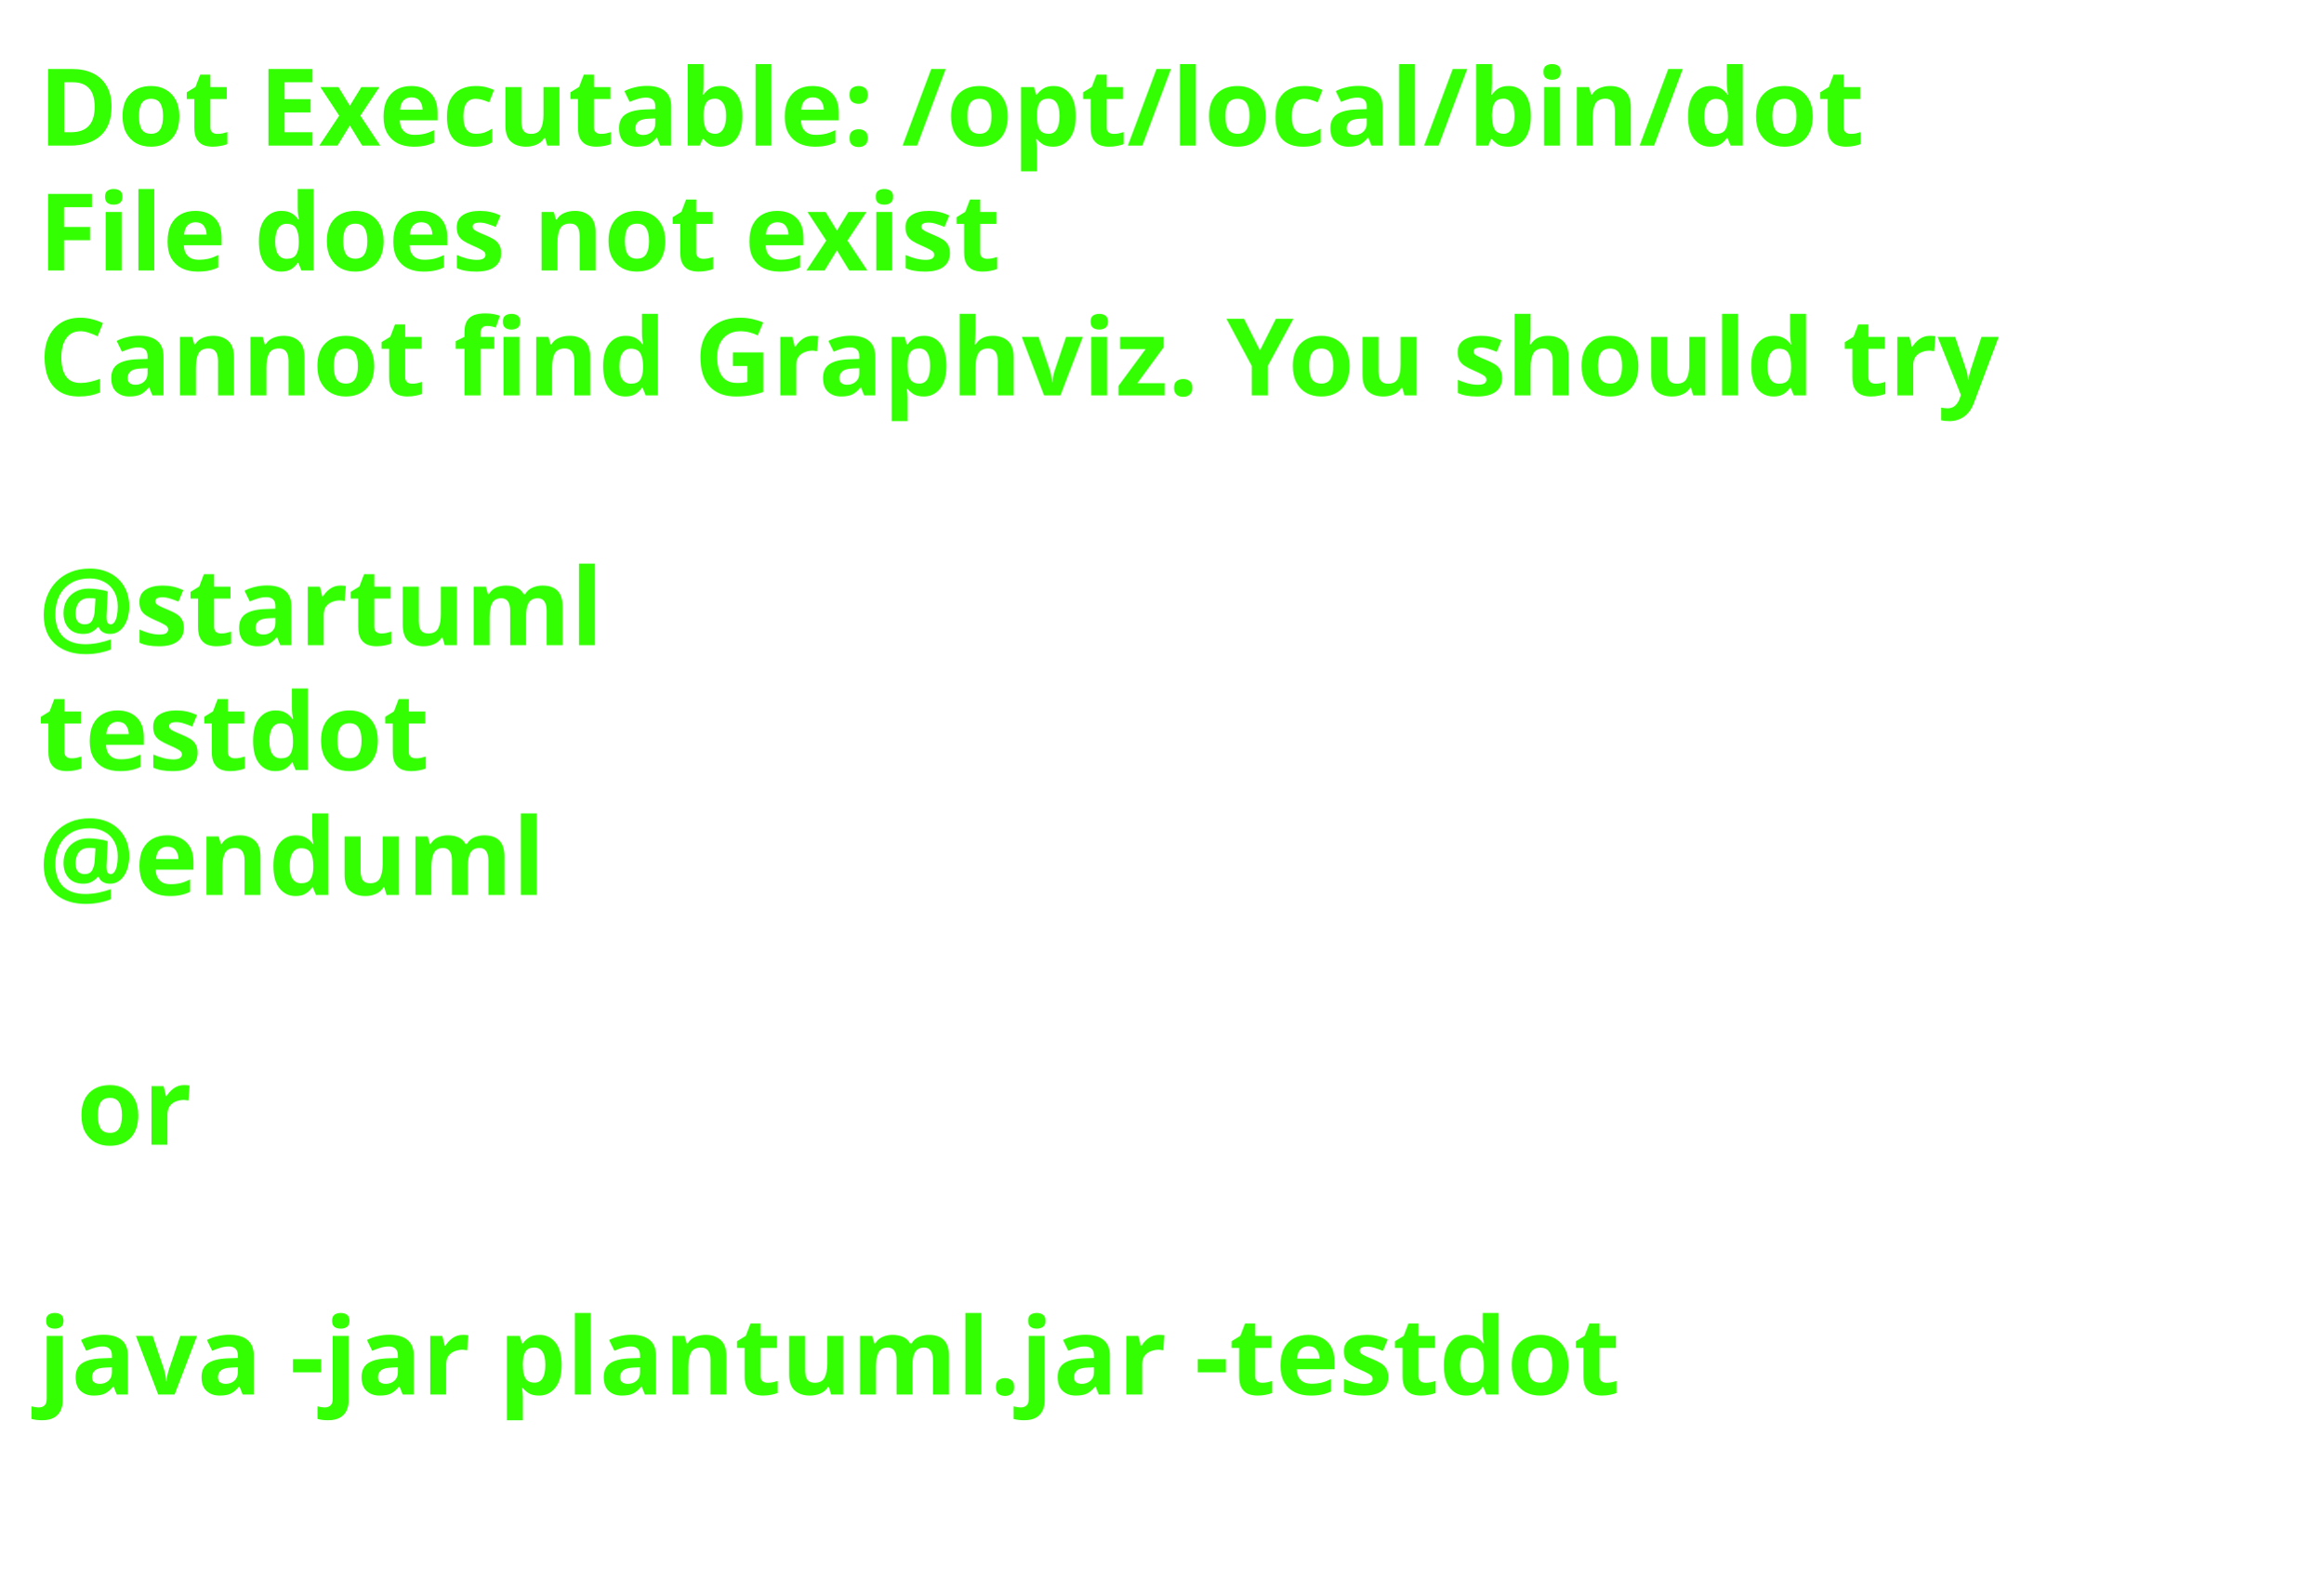
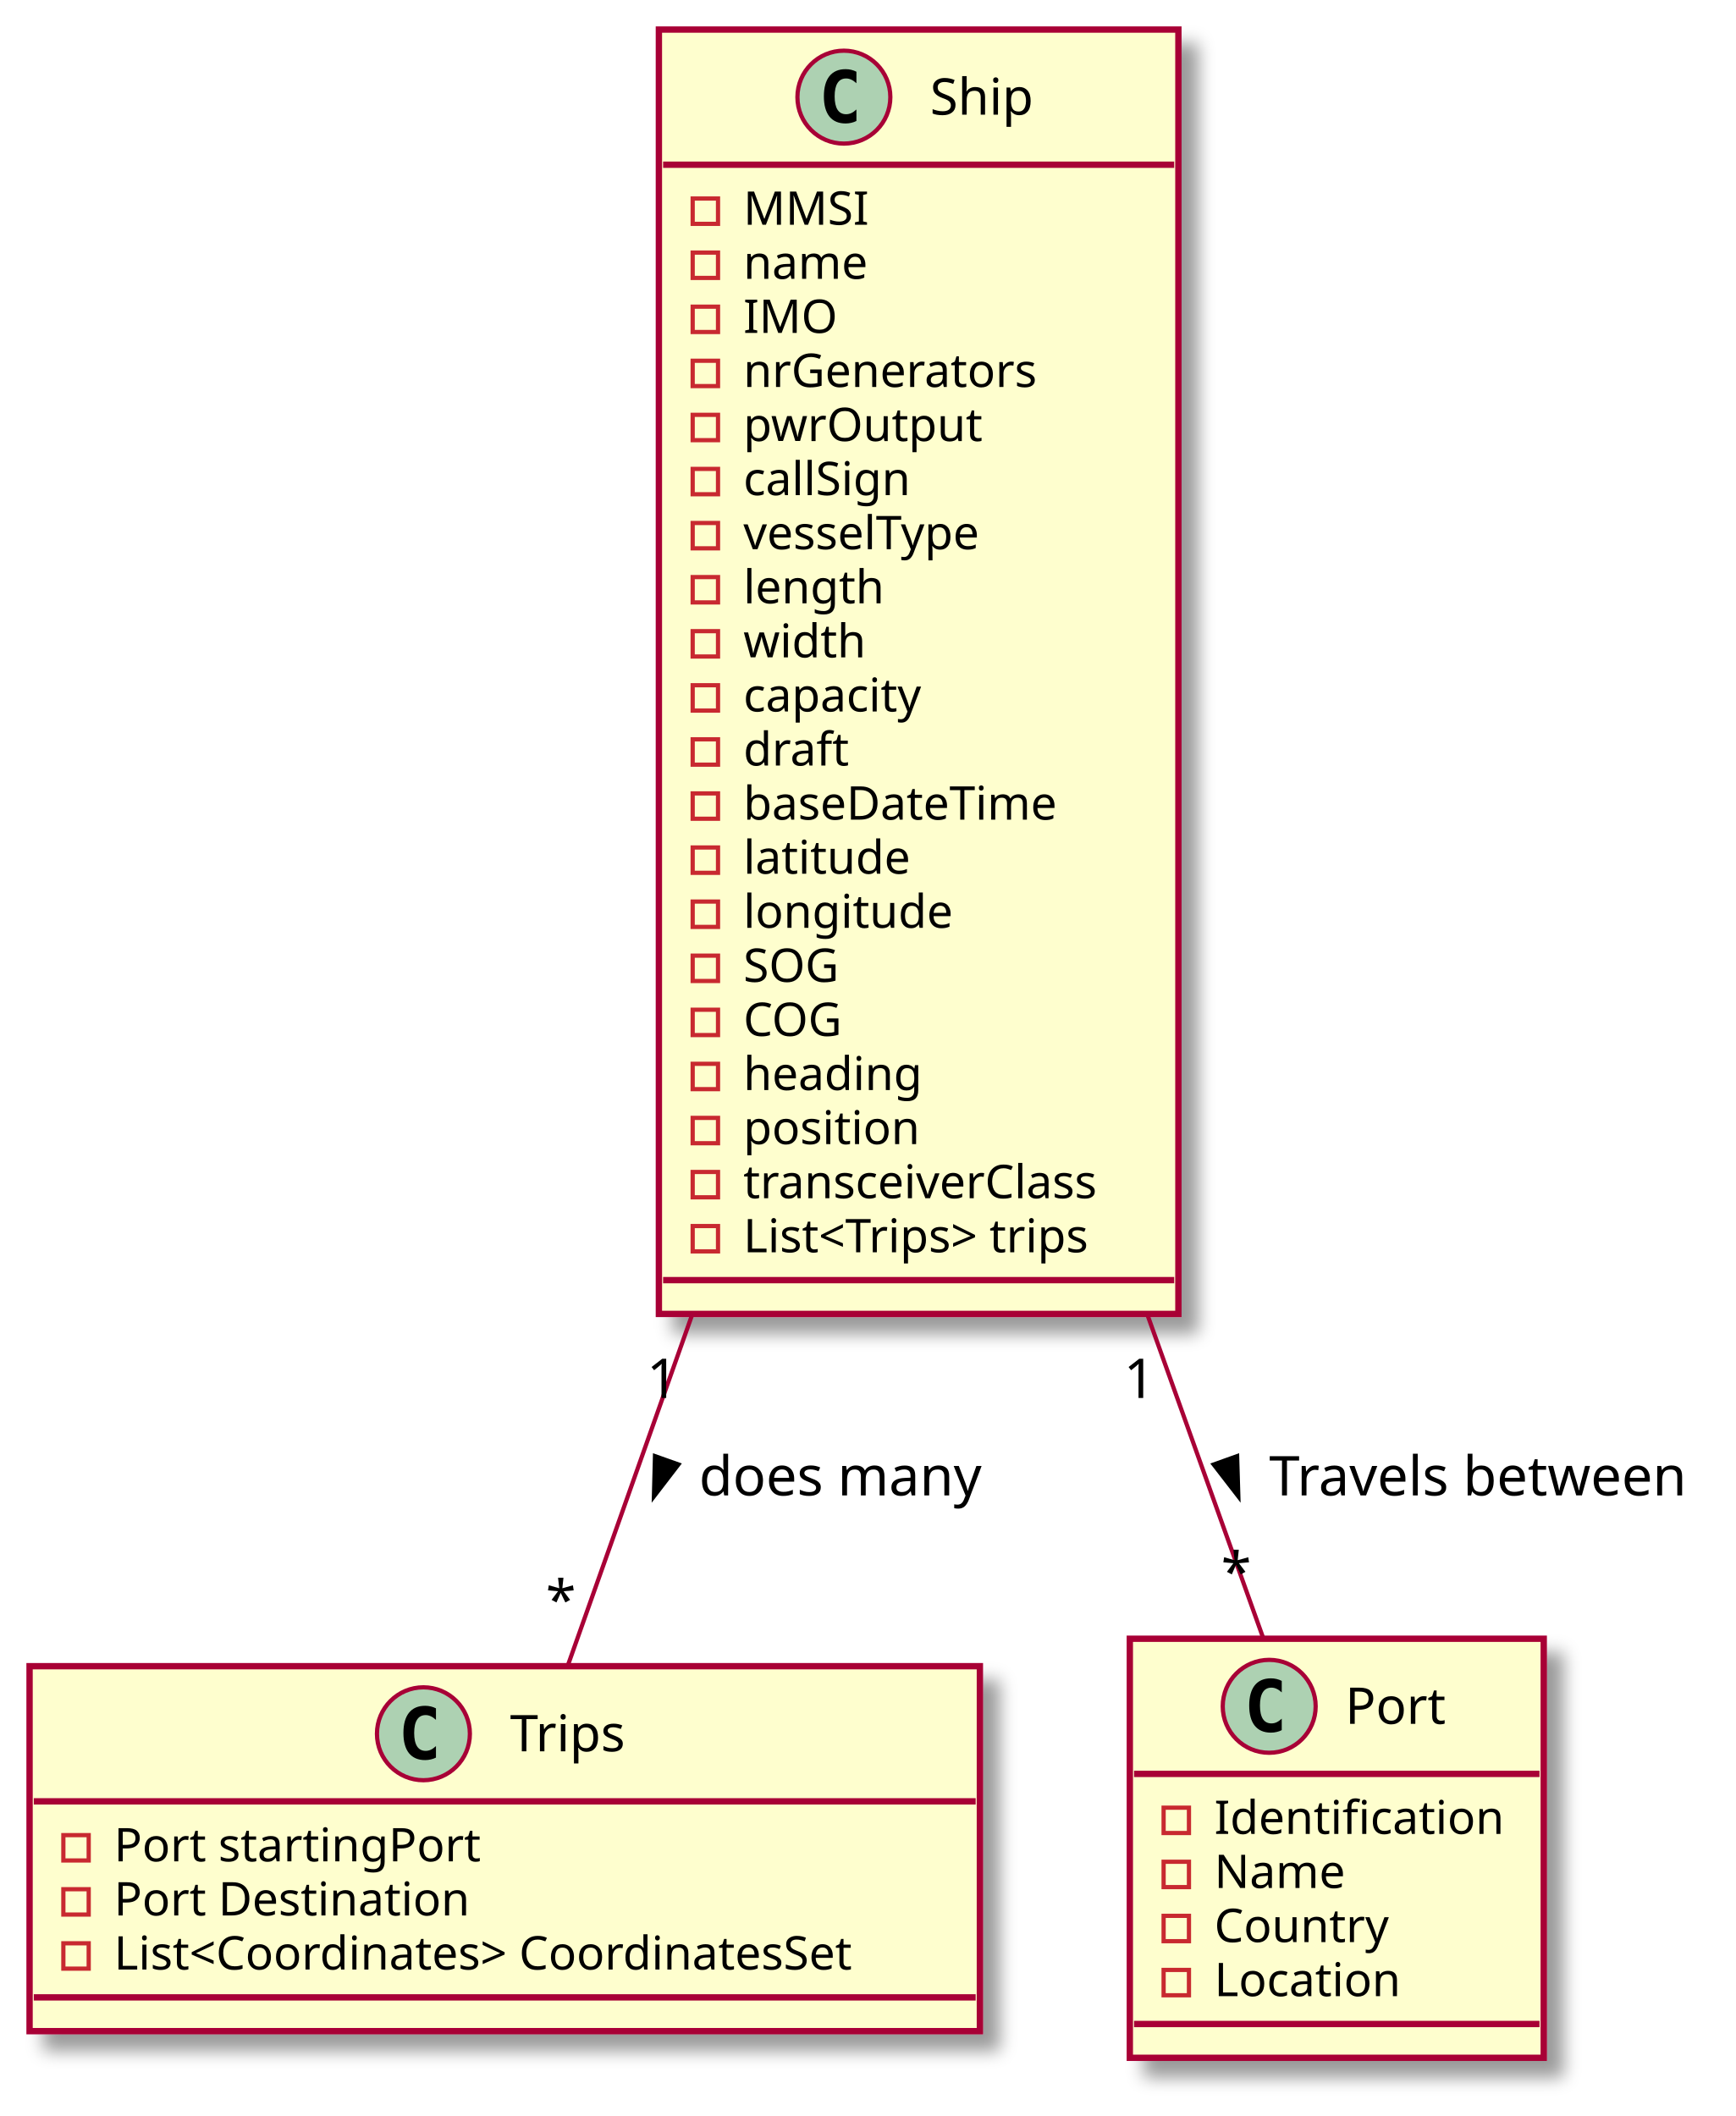
- <svg xmlns="http://www.w3.org/2000/svg" contentScriptType="application/ecmascript" contentStyleType="text/css" height="206px" preserveAspectRatio="none" style="width:303px;height:206px;background:#FFFFFF;" version="1.1" viewBox="0 0 303 206" width="303px" zoomAndPan="magnify">
-   <defs />
+ <svg xmlns="http://www.w3.org/2000/svg" contentScriptType="application/ecmascript" contentStyleType="text/css" height="501px" preserveAspectRatio="none" style="width:411px;height:501px;background:#FFFFFF;" version="1.1" viewBox="0 0 411 501" width="411px" zoomAndPan="magnify">
+   <defs>
+     <filter height="300%" id="f1nf0ixhhqcmrw" width="300%" x="-1" y="-1">
+       <feGaussianBlur result="blurOut" stdDeviation="2.0" />
+       <feColorMatrix in="blurOut" result="blurOut2" type="matrix" values="0 0 0 0 0 0 0 0 0 0 0 0 0 0 0 0 0 0 .4 0" />
+       <feOffset dx="4.0" dy="4.0" in="blurOut2" result="blurOut3" />
+       <feBlend in="SourceGraphic" in2="blurOut3" mode="normal" />
+     </filter>
+   </defs>
  <g>
-     <text fill="#33FF02" font-family="sans-serif" font-size="14" font-weight="bold" lengthAdjust="spacing" textLength="261" x="5" y="19">Dot Executable: /opt/local/bin/dot</text>
-     <text fill="#33FF02" font-family="sans-serif" font-size="14" font-weight="bold" lengthAdjust="spacing" textLength="145" x="5" y="35.297">File does not exist</text>
-     <text fill="#33FF02" font-family="sans-serif" font-size="14" font-weight="bold" lengthAdjust="spacing" textLength="291" x="5" y="51.594">Cannot find Graphviz. You should try</text>
-     <text fill="#33FF02" font-family="sans-serif" font-size="14" font-weight="bold" lengthAdjust="spacing" textLength="0" x="10" y="67.891" />
-     <text fill="#33FF02" font-family="sans-serif" font-size="14" font-weight="bold" lengthAdjust="spacing" textLength="79" x="5" y="84.188">@startuml</text>
-     <text fill="#33FF02" font-family="sans-serif" font-size="14" font-weight="bold" lengthAdjust="spacing" textLength="57" x="5" y="100.484">testdot</text>
-     <text fill="#33FF02" font-family="sans-serif" font-size="14" font-weight="bold" lengthAdjust="spacing" textLength="72" x="5" y="116.781">@enduml</text>
-     <text fill="#33FF02" font-family="sans-serif" font-size="14" font-weight="bold" lengthAdjust="spacing" textLength="0" x="10" y="133.078" />
-     <text fill="#33FF02" font-family="sans-serif" font-size="14" font-weight="bold" lengthAdjust="spacing" textLength="17" x="10" y="149.375">or</text>
-     <text fill="#33FF02" font-family="sans-serif" font-size="14" font-weight="bold" lengthAdjust="spacing" textLength="0" x="10" y="165.672" />
-     <text fill="#33FF02" font-family="sans-serif" font-size="14" font-weight="bold" lengthAdjust="spacing" textLength="227" x="5" y="181.969">java -jar plantuml.jar -testdot</text>
-     <text fill="#33FF02" font-family="sans-serif" font-size="14" font-weight="bold" lengthAdjust="spacing" textLength="0" x="10" y="198.266" />
+     <rect codeLine="1" fill="#FEFECE" filter="url(#f1nf0ixhhqcmrw)" height="304.094" id="Ship" style="stroke:#A80036;stroke-width:1.5;" width="123" x="156" y="7" />
+     <ellipse cx="199.8" cy="23" fill="#ADD1B2" rx="11" ry="11" style="stroke:#A80036;stroke-width:1.0;" />
+     <path d="M202.769,28.641 Q202.191,28.938 201.55,29.078 Q200.909,29.234 200.206,29.234 Q197.706,29.234 196.378,27.594 Q195.066,25.938 195.066,22.812 Q195.066,19.688 196.378,18.031 Q197.706,16.375 200.206,16.375 Q200.909,16.375 201.55,16.531 Q202.206,16.688 202.769,16.984 L202.769,19.703 Q202.144,19.125 201.55,18.859 Q200.956,18.578 200.331,18.578 Q198.988,18.578 198.3,19.656 Q197.613,20.719 197.613,22.812 Q197.613,24.906 198.3,25.984 Q198.988,27.047 200.331,27.047 Q200.956,27.047 201.55,26.781 Q202.144,26.5 202.769,25.922 L202.769,28.641 Z " fill="#000000" />
+     <text fill="#000000" font-family="sans-serif" font-size="12" lengthAdjust="spacing" textLength="27" x="220.2" y="27.154">Ship</text>
+     <line style="stroke:#A80036;stroke-width:1.5;" x1="157" x2="278" y1="39" y2="39" />
+     <rect fill="none" height="6" style="stroke:#C82930;stroke-width:1.0;" width="6" x="164" y="47" />
+     <text fill="#000000" font-family="sans-serif" font-size="11" lengthAdjust="spacing" textLength="29" x="176" y="53.21">MMSI</text>
+     <rect fill="none" height="6" style="stroke:#C82930;stroke-width:1.0;" width="6" x="164" y="59.805" />
+     <text fill="#000000" font-family="sans-serif" font-size="11" lengthAdjust="spacing" textLength="32" x="176" y="66.015">name</text>
+     <rect fill="none" height="6" style="stroke:#C82930;stroke-width:1.0;" width="6" x="164" y="72.609" />
+     <text fill="#000000" font-family="sans-serif" font-size="11" lengthAdjust="spacing" textLength="21" x="176" y="78.82">IMO</text>
+     <rect fill="none" height="6" style="stroke:#C82930;stroke-width:1.0;" width="6" x="164" y="85.414" />
+     <text fill="#000000" font-family="sans-serif" font-size="11" lengthAdjust="spacing" textLength="77" x="176" y="91.624">nrGenerators</text>
+     <rect fill="none" height="6" style="stroke:#C82930;stroke-width:1.0;" width="6" x="164" y="98.219" />
+     <text fill="#000000" font-family="sans-serif" font-size="11" lengthAdjust="spacing" textLength="59" x="176" y="104.429">pwrOutput</text>
+     <rect fill="none" height="6" style="stroke:#C82930;stroke-width:1.0;" width="6" x="164" y="111.023" />
+     <text fill="#000000" font-family="sans-serif" font-size="11" lengthAdjust="spacing" textLength="44" x="176" y="117.234">callSign</text>
+     <rect fill="none" height="6" style="stroke:#C82930;stroke-width:1.0;" width="6" x="164" y="123.828" />
+     <text fill="#000000" font-family="sans-serif" font-size="11" lengthAdjust="spacing" textLength="64" x="176" y="130.039">vesselType</text>
+     <rect fill="none" height="6" style="stroke:#C82930;stroke-width:1.0;" width="6" x="164" y="136.633" />
+     <text fill="#000000" font-family="sans-serif" font-size="11" lengthAdjust="spacing" textLength="35" x="176" y="142.843">length</text>
+     <rect fill="none" height="6" style="stroke:#C82930;stroke-width:1.0;" width="6" x="164" y="149.438" />
+     <text fill="#000000" font-family="sans-serif" font-size="11" lengthAdjust="spacing" textLength="30" x="176" y="155.648">width</text>
+     <rect fill="none" height="6" style="stroke:#C82930;stroke-width:1.0;" width="6" x="164" y="162.242" />
+     <text fill="#000000" font-family="sans-serif" font-size="11" lengthAdjust="spacing" textLength="46" x="176" y="168.453">capacity</text>
+     <rect fill="none" height="6" style="stroke:#C82930;stroke-width:1.0;" width="6" x="164" y="175.047" />
+     <text fill="#000000" font-family="sans-serif" font-size="11" lengthAdjust="spacing" textLength="27" x="176" y="181.257">draft</text>
+     <rect fill="none" height="6" style="stroke:#C82930;stroke-width:1.0;" width="6" x="164" y="187.852" />
+     <text fill="#000000" font-family="sans-serif" font-size="11" lengthAdjust="spacing" textLength="82" x="176" y="194.062">baseDateTime</text>
+     <rect fill="none" height="6" style="stroke:#C82930;stroke-width:1.0;" width="6" x="164" y="200.656" />
+     <text fill="#000000" font-family="sans-serif" font-size="11" lengthAdjust="spacing" textLength="42" x="176" y="206.867">latitude</text>
+     <rect fill="none" height="6" style="stroke:#C82930;stroke-width:1.0;" width="6" x="164" y="213.461" />
+     <text fill="#000000" font-family="sans-serif" font-size="11" lengthAdjust="spacing" textLength="52" x="176" y="219.671">longitude</text>
+     <rect fill="none" height="6" style="stroke:#C82930;stroke-width:1.0;" width="6" x="164" y="226.266" />
+     <text fill="#000000" font-family="sans-serif" font-size="11" lengthAdjust="spacing" textLength="26" x="176" y="232.476">SOG</text>
+     <rect fill="none" height="6" style="stroke:#C82930;stroke-width:1.0;" width="6" x="164" y="239.07" />
+     <text fill="#000000" font-family="sans-serif" font-size="11" lengthAdjust="spacing" textLength="26" x="176" y="245.281">COG</text>
+     <rect fill="none" height="6" style="stroke:#C82930;stroke-width:1.0;" width="6" x="164" y="251.875" />
+     <text fill="#000000" font-family="sans-serif" font-size="11" lengthAdjust="spacing" textLength="45" x="176" y="258.085">heading</text>
+     <rect fill="none" height="6" style="stroke:#C82930;stroke-width:1.0;" width="6" x="164" y="264.68" />
+     <text fill="#000000" font-family="sans-serif" font-size="11" lengthAdjust="spacing" textLength="45" x="176" y="270.89">position</text>
+     <rect fill="none" height="6" style="stroke:#C82930;stroke-width:1.0;" width="6" x="164" y="277.484" />
+     <text fill="#000000" font-family="sans-serif" font-size="11" lengthAdjust="spacing" textLength="96" x="176" y="283.695">transceiverClass</text>
+     <rect fill="none" height="6" style="stroke:#C82930;stroke-width:1.0;" width="6" x="164" y="290.289" />
+     <text fill="#000000" font-family="sans-serif" font-size="11" lengthAdjust="spacing" textLength="97" x="176" y="296.5">List&lt;Trips&gt; trips</text>
+     <line style="stroke:#A80036;stroke-width:1.5;" x1="157" x2="278" y1="303.094" y2="303.094" />
+     <rect codeLine="23" fill="#FEFECE" filter="url(#f1nf0ixhhqcmrw)" height="86.414" id="Trips" style="stroke:#A80036;stroke-width:1.5;" width="225" x="7" y="394.5" />
+     <ellipse cx="100.25" cy="410.5" fill="#ADD1B2" rx="11" ry="11" style="stroke:#A80036;stroke-width:1.0;" />
+     <path d="M103.219,416.141 Q102.641,416.438 102,416.578 Q101.359,416.734 100.656,416.734 Q98.156,416.734 96.828,415.094 Q95.516,413.438 95.516,410.312 Q95.516,407.188 96.828,405.531 Q98.156,403.875 100.656,403.875 Q101.359,403.875 102,404.031 Q102.656,404.188 103.219,404.484 L103.219,407.203 Q102.594,406.625 102,406.359 Q101.406,406.078 100.781,406.078 Q99.438,406.078 98.75,407.156 Q98.062,408.219 98.062,410.312 Q98.062,412.406 98.75,413.484 Q99.438,414.547 100.781,414.547 Q101.406,414.547 102,414.281 Q102.594,414 103.219,413.422 L103.219,416.141 Z " fill="#000000" />
+     <text fill="#000000" font-family="sans-serif" font-size="12" lengthAdjust="spacing" textLength="30" x="120.75" y="414.654">Trips</text>
+     <line style="stroke:#A80036;stroke-width:1.5;" x1="8" x2="231" y1="426.5" y2="426.5" />
+     <rect fill="none" height="6" style="stroke:#C82930;stroke-width:1.0;" width="6" x="15" y="434.5" />
+     <text fill="#000000" font-family="sans-serif" font-size="11" lengthAdjust="spacing" textLength="94" x="27" y="440.71">Port startingPort</text>
+     <rect fill="none" height="6" style="stroke:#C82930;stroke-width:1.0;" width="6" x="15" y="447.305" />
+     <text fill="#000000" font-family="sans-serif" font-size="11" lengthAdjust="spacing" textLength="91" x="27" y="453.515">Port Destination</text>
+     <rect fill="none" height="6" style="stroke:#C82930;stroke-width:1.0;" width="6" x="15" y="460.109" />
+     <text fill="#000000" font-family="sans-serif" font-size="11" lengthAdjust="spacing" textLength="199" x="27" y="466.32">List&lt;Coordinates&gt; CoordinatesSet</text>
+     <line style="stroke:#A80036;stroke-width:1.5;" x1="8" x2="231" y1="472.914" y2="472.914" />
+     <rect codeLine="28" fill="#FEFECE" filter="url(#f1nf0ixhhqcmrw)" height="99.219" id="Port" style="stroke:#A80036;stroke-width:1.5;" width="98" x="267.5" y="388" />
+     <ellipse cx="300.5" cy="404" fill="#ADD1B2" rx="11" ry="11" style="stroke:#A80036;stroke-width:1.0;" />
+     <path d="M303.469,409.641 Q302.891,409.938 302.25,410.078 Q301.609,410.234 300.906,410.234 Q298.406,410.234 297.078,408.594 Q295.766,406.938 295.766,403.812 Q295.766,400.688 297.078,399.031 Q298.406,397.375 300.906,397.375 Q301.609,397.375 302.25,397.531 Q302.906,397.688 303.469,397.984 L303.469,400.703 Q302.844,400.125 302.25,399.859 Q301.656,399.578 301.031,399.578 Q299.688,399.578 299,400.656 Q298.312,401.719 298.312,403.812 Q298.312,405.906 299,406.984 Q299.688,408.047 301.031,408.047 Q301.656,408.047 302.25,407.781 Q302.844,407.5 303.469,406.922 L303.469,409.641 Z " fill="#000000" />
+     <text fill="#000000" font-family="sans-serif" font-size="12" lengthAdjust="spacing" textLength="26" x="318.5" y="408.154">Port</text>
+     <line style="stroke:#A80036;stroke-width:1.5;" x1="268.5" x2="364.5" y1="420" y2="420" />
+     <rect fill="none" height="6" style="stroke:#C82930;stroke-width:1.0;" width="6" x="275.5" y="428" />
+     <text fill="#000000" font-family="sans-serif" font-size="11" lengthAdjust="spacing" textLength="72" x="287.5" y="434.21">Identification</text>
+     <rect fill="none" height="6" style="stroke:#C82930;stroke-width:1.0;" width="6" x="275.5" y="440.805" />
+     <text fill="#000000" font-family="sans-serif" font-size="11" lengthAdjust="spacing" textLength="33" x="287.5" y="447.015">Name</text>
+     <rect fill="none" height="6" style="stroke:#C82930;stroke-width:1.0;" width="6" x="275.5" y="453.609" />
+     <text fill="#000000" font-family="sans-serif" font-size="11" lengthAdjust="spacing" textLength="44" x="287.5" y="459.82">Country</text>
+     <rect fill="none" height="6" style="stroke:#C82930;stroke-width:1.0;" width="6" x="275.5" y="466.414" />
+     <text fill="#000000" font-family="sans-serif" font-size="11" lengthAdjust="spacing" textLength="47" x="287.5" y="472.625">Location</text>
+     <line style="stroke:#A80036;stroke-width:1.5;" x1="268.5" x2="364.5" y1="479.219" y2="479.219" />
+     <path codeLine="34" d="M271.63,311.19 C281.57,338.93 291.25,365.97 299.06,387.78 " fill="none" id="Ship-Port" style="stroke:#A80036;stroke-width:1.0;" />
+     <polygon fill="#000000" points="293.186,354.274,292.903,344.767,287.369,346.749,293.186,354.274" style="stroke:#000000;stroke-width:1.0;" />
+     <text fill="#000000" font-family="sans-serif" font-size="13" lengthAdjust="spacing" textLength="103" x="300.5" y="354.067">Travels between</text>
+     <text fill="#000000" font-family="sans-serif" font-size="13" lengthAdjust="spacing" textLength="8" x="266.058" y="330.993">1</text>
+     <text fill="#000000" font-family="sans-serif" font-size="13" lengthAdjust="spacing" textLength="7" x="289.115" y="376.794">*</text>
+     <path codeLine="35" d="M163.91,311.19 C153.05,341.83 142.5,371.61 134.4,394.45 " fill="none" id="Ship-Trips" style="stroke:#A80036;stroke-width:1.0;" />
+     <polygon fill="#000000" points="154.83,354.279,160.621,346.736,155.081,344.772,154.83,354.279" style="stroke:#000000;stroke-width:1.0;" />
+     <text fill="#000000" font-family="sans-serif" font-size="13" lengthAdjust="spacing" textLength="71" x="165.5" y="354.067">does many</text>
+     <text fill="#000000" font-family="sans-serif" font-size="13" lengthAdjust="spacing" textLength="8" x="153.12" y="330.993">1</text>
+     <text fill="#000000" font-family="sans-serif" font-size="13" lengthAdjust="spacing" textLength="7" x="129.217" y="383.438">*</text>
  </g>
</svg>
